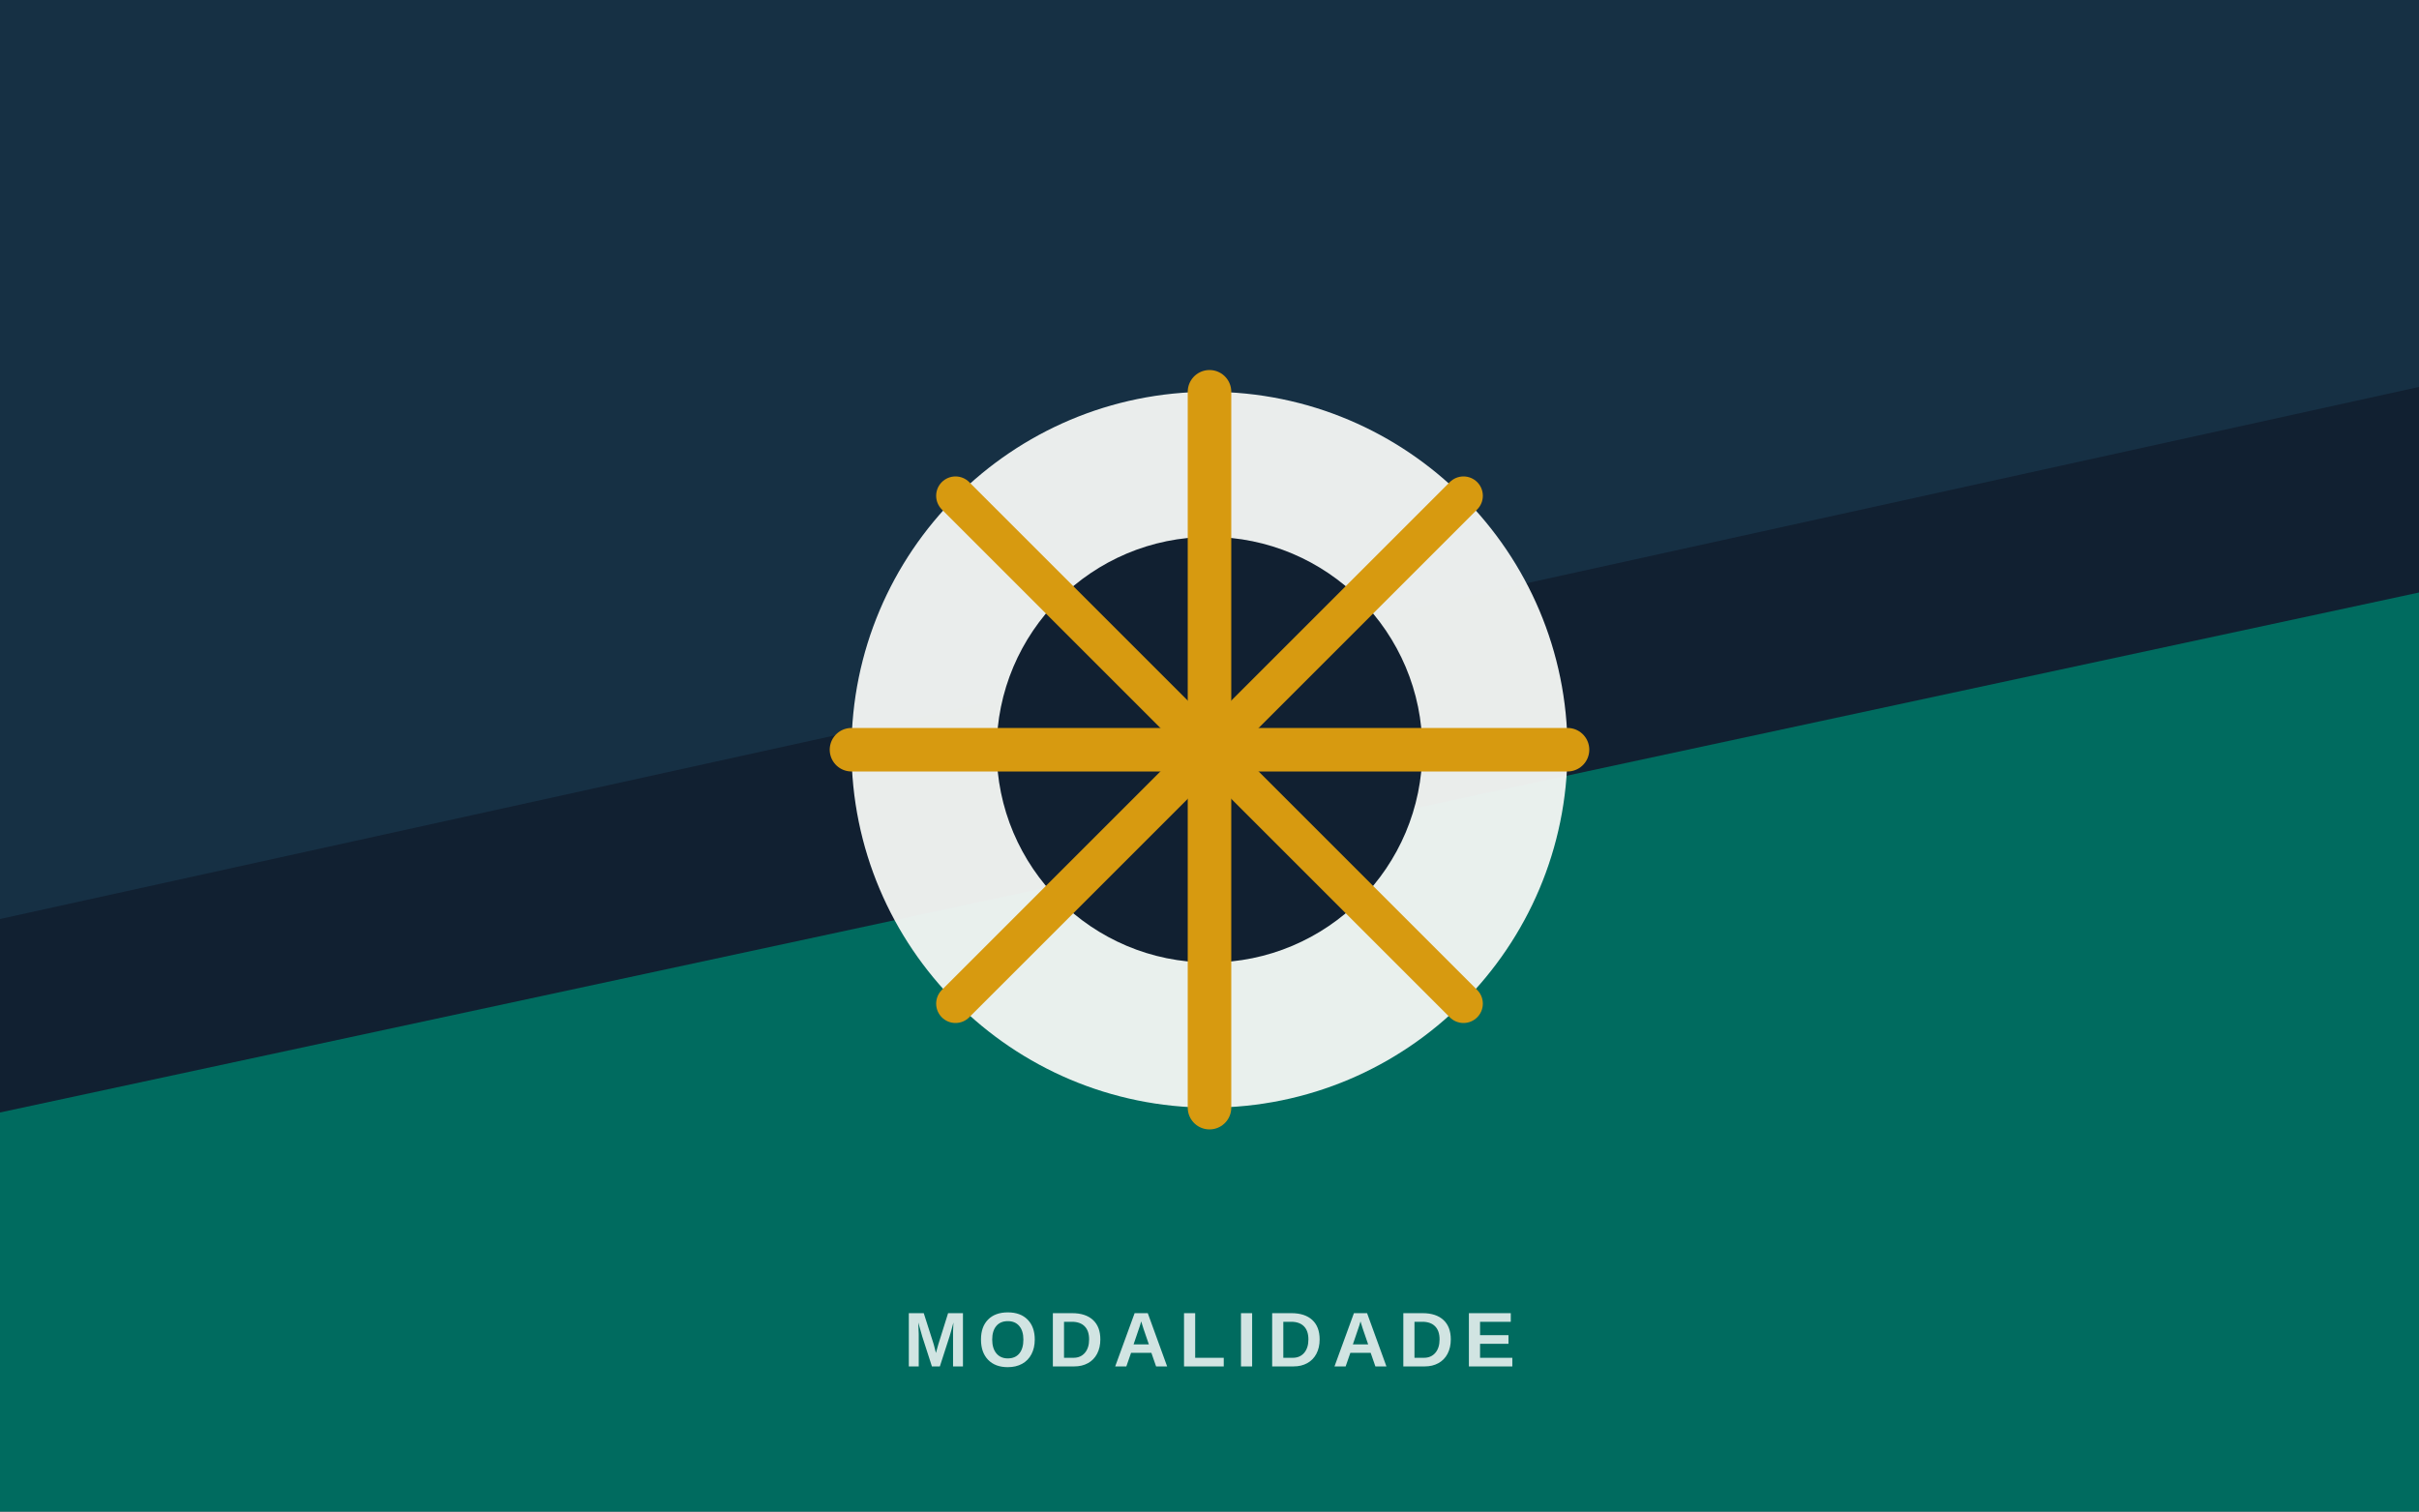
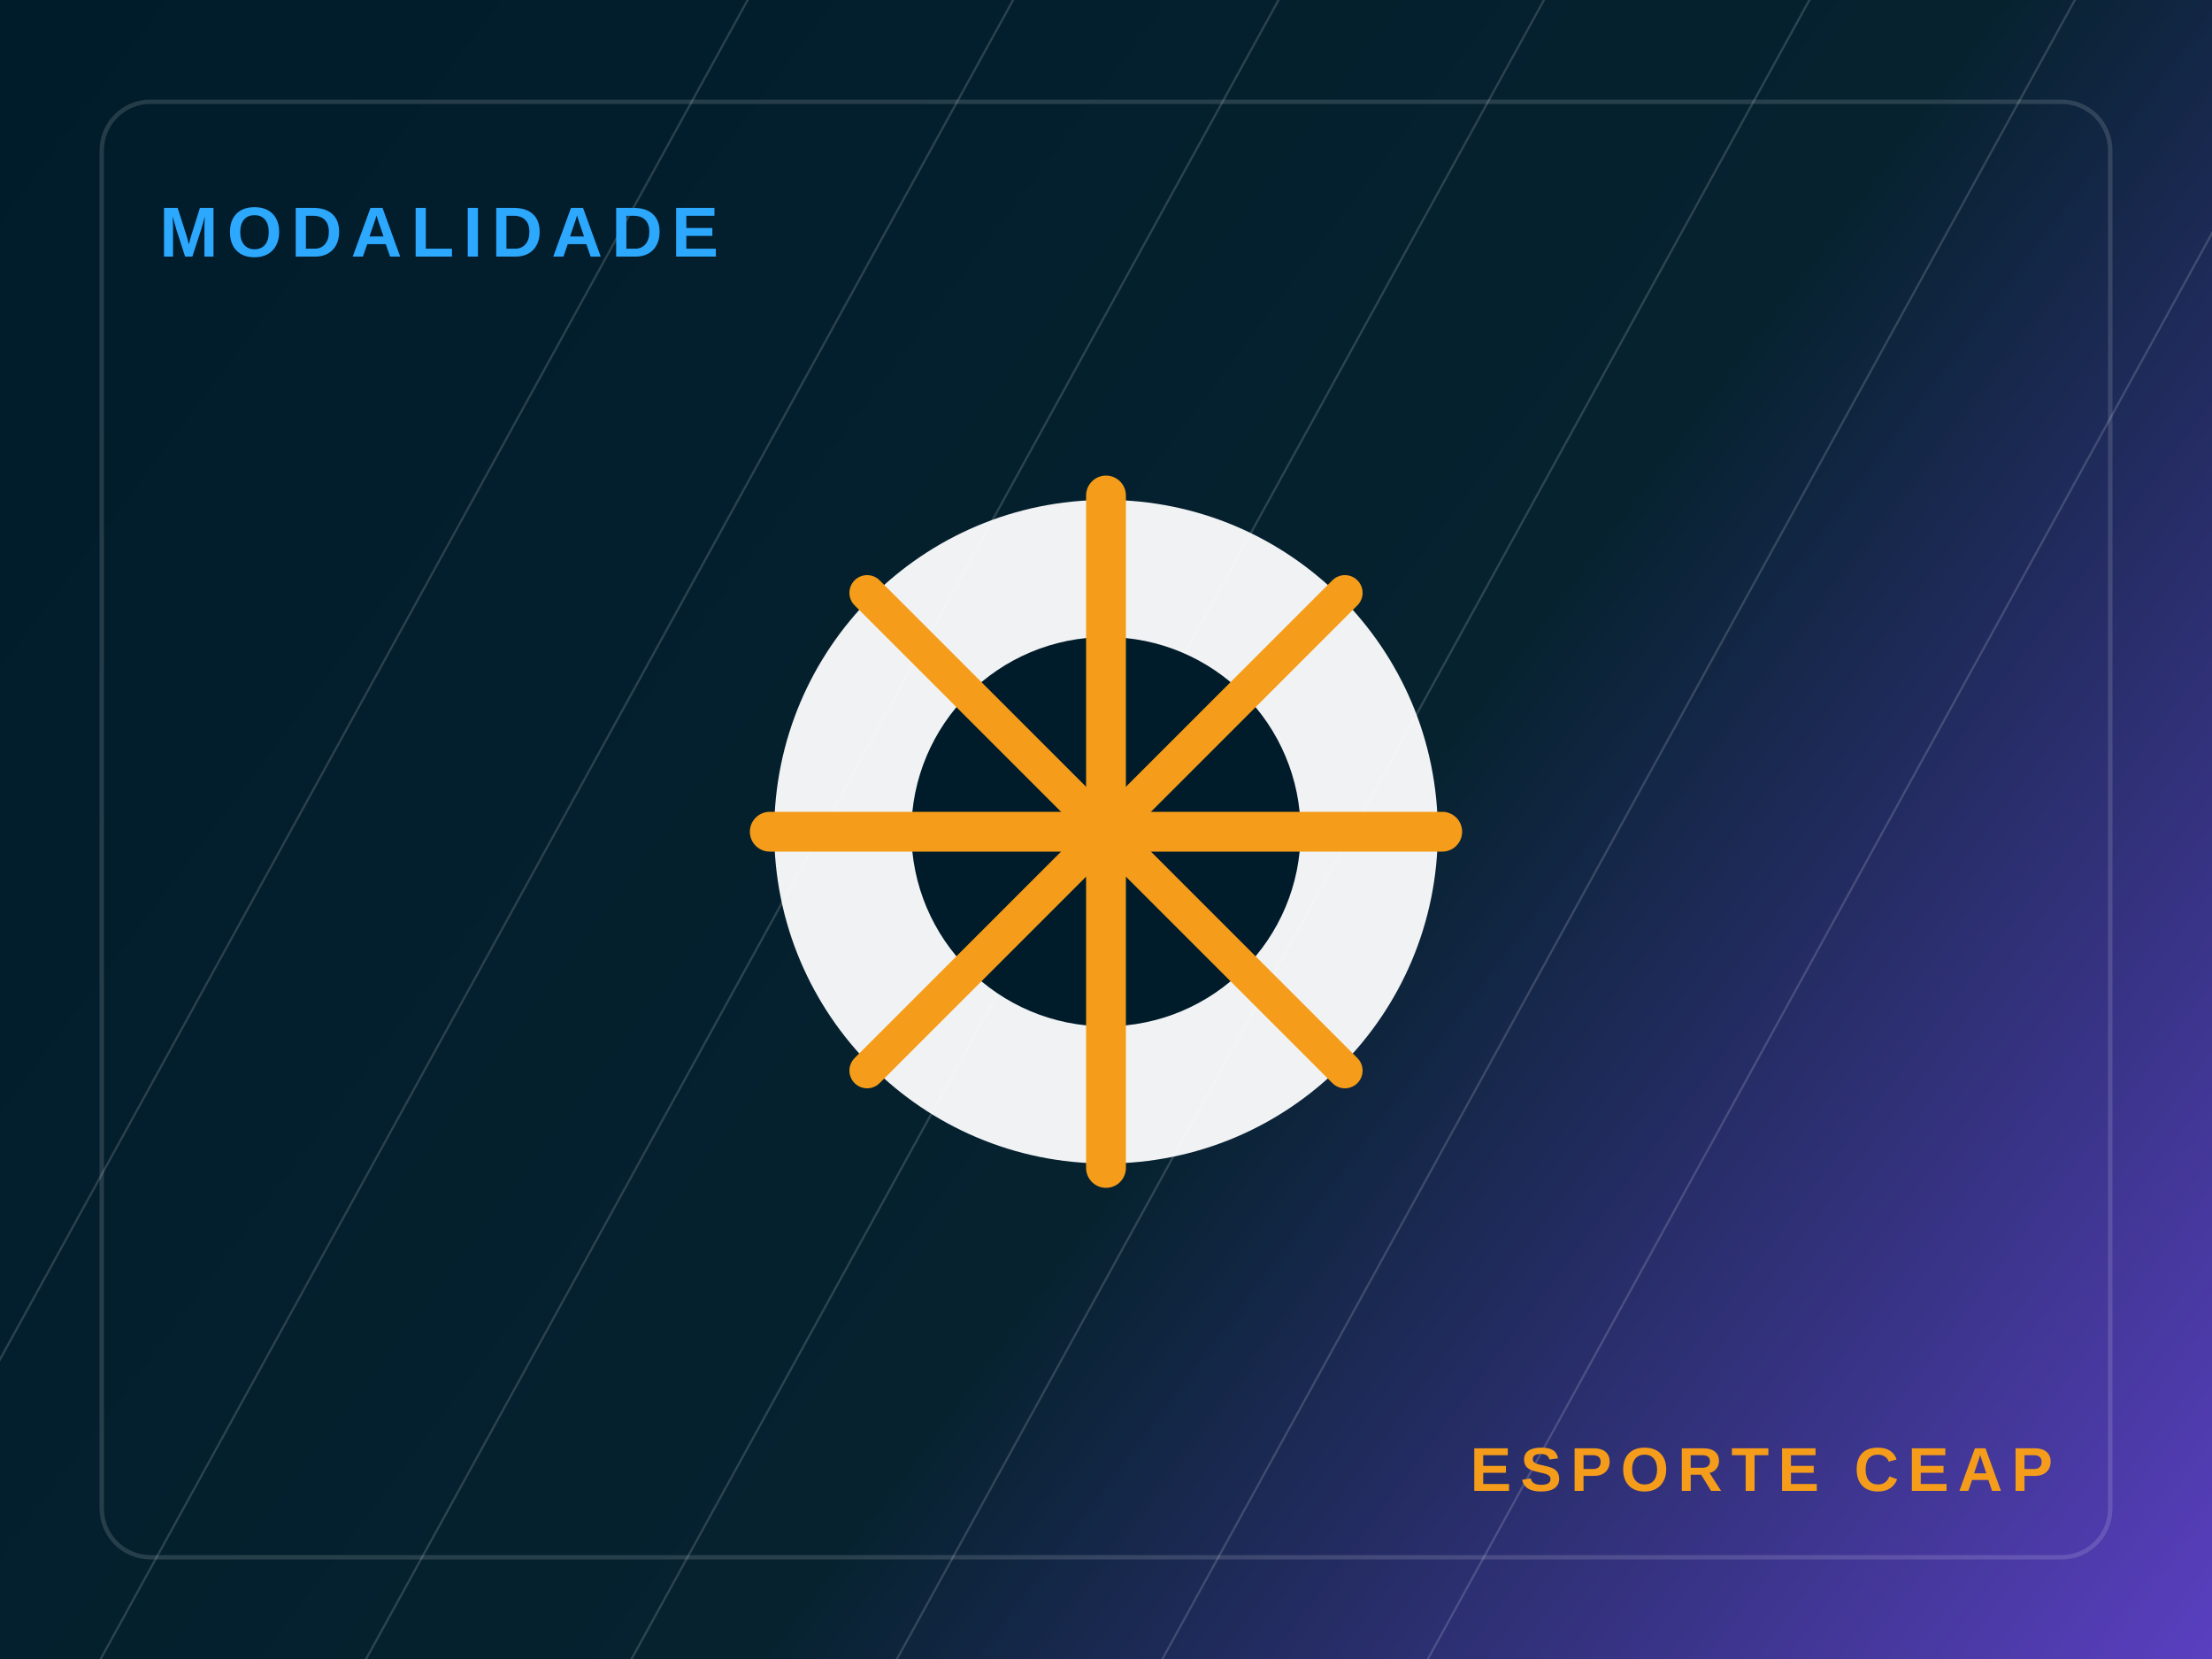
- <svg xmlns="http://www.w3.org/2000/svg" width="1000" height="625" viewBox="0 0 1000 625" fill="none">
-   <rect width="1000" height="625" fill="#F4F7F5" />
-   <path d="M0 0H1000V625H0V0Z" fill="#112031" />
-   <path d="M0 460L1000 245V625H0V460Z" fill="#006B5F" />
-   <path d="M0 0H1000V160L0 380V0Z" fill="#163044" />
-   <circle cx="500" cy="310" r="148" fill="#F4F7F5" opacity="0.95" />
-   <circle cx="500" cy="310" r="88" fill="#112031" />
-   <path d="M500 162V458" stroke="#D79A10" stroke-width="18" stroke-linecap="round" />
-   <path d="M352 310H648" stroke="#D79A10" stroke-width="18" stroke-linecap="round" />
-   <path d="M395 205L605 415" stroke="#D79A10" stroke-width="16" stroke-linecap="round" />
-   <path d="M605 205L395 415" stroke="#D79A10" stroke-width="16" stroke-linecap="round" />
-   <text x="500" y="565" text-anchor="middle" fill="#FFFFFF" fill-opacity="0.82" font-family="Arial, Helvetica, sans-serif" font-size="32" font-weight="700" letter-spacing="4">MODALIDADE</text>
+ <svg xmlns="http://www.w3.org/2000/svg" width="1000" height="750" viewBox="0 0 1000 750" fill="none">
+   <rect width="1000" height="750" fill="#001B2A" />
+   <path d="M0 0H1000V750H0V0Z" fill="url(#bg)" />
+   <g opacity="0.16">
+     <path d="M-80 760L360 -40" stroke="white" />
+     <path d="M40 760L480 -40" stroke="white" />
+     <path d="M160 760L600 -40" stroke="white" />
+     <path d="M280 760L720 -40" stroke="white" />
+     <path d="M400 760L840 -40" stroke="white" />
+     <path d="M520 760L960 -40" stroke="white" />
+     <path d="M640 760L1080 -40" stroke="white" />
+   </g>
+   <rect x="46" y="46" width="908" height="658" rx="22" stroke="white" stroke-opacity="0.14" stroke-width="2" />
+   <circle cx="500" cy="376" r="150" fill="white" fill-opacity="0.94" />
+   <circle cx="500" cy="376" r="88" fill="#001B2A" />
+   <path d="M500 224V528" stroke="#F59D1A" stroke-width="18" stroke-linecap="round" />
+   <path d="M348 376H652" stroke="#F59D1A" stroke-width="18" stroke-linecap="round" />
+   <path d="M392 268L608 484" stroke="#F59D1A" stroke-width="16" stroke-linecap="round" />
+   <path d="M608 268L392 484" stroke="#F59D1A" stroke-width="16" stroke-linecap="round" />
+   <text x="72" y="116" fill="#2DA8FF" font-family="Arial, Helvetica, sans-serif" font-size="32" font-weight="900" letter-spacing="4">MODALIDADE</text>
+   <text x="928" y="674" text-anchor="end" fill="#F59D1A" font-family="Arial, Helvetica, sans-serif" font-size="28" font-weight="900" letter-spacing="4">ESPORTE CEAP</text>
+   <defs>
+     <linearGradient id="bg" x1="0" y1="0" x2="1000" y2="750" gradientUnits="userSpaceOnUse">
+       <stop stop-color="#001B2A" />
+       <stop offset="0.58" stop-color="#06222F" />
+       <stop offset="1" stop-color="#5A3FC0" />
+     </linearGradient>
+   </defs>
</svg>
